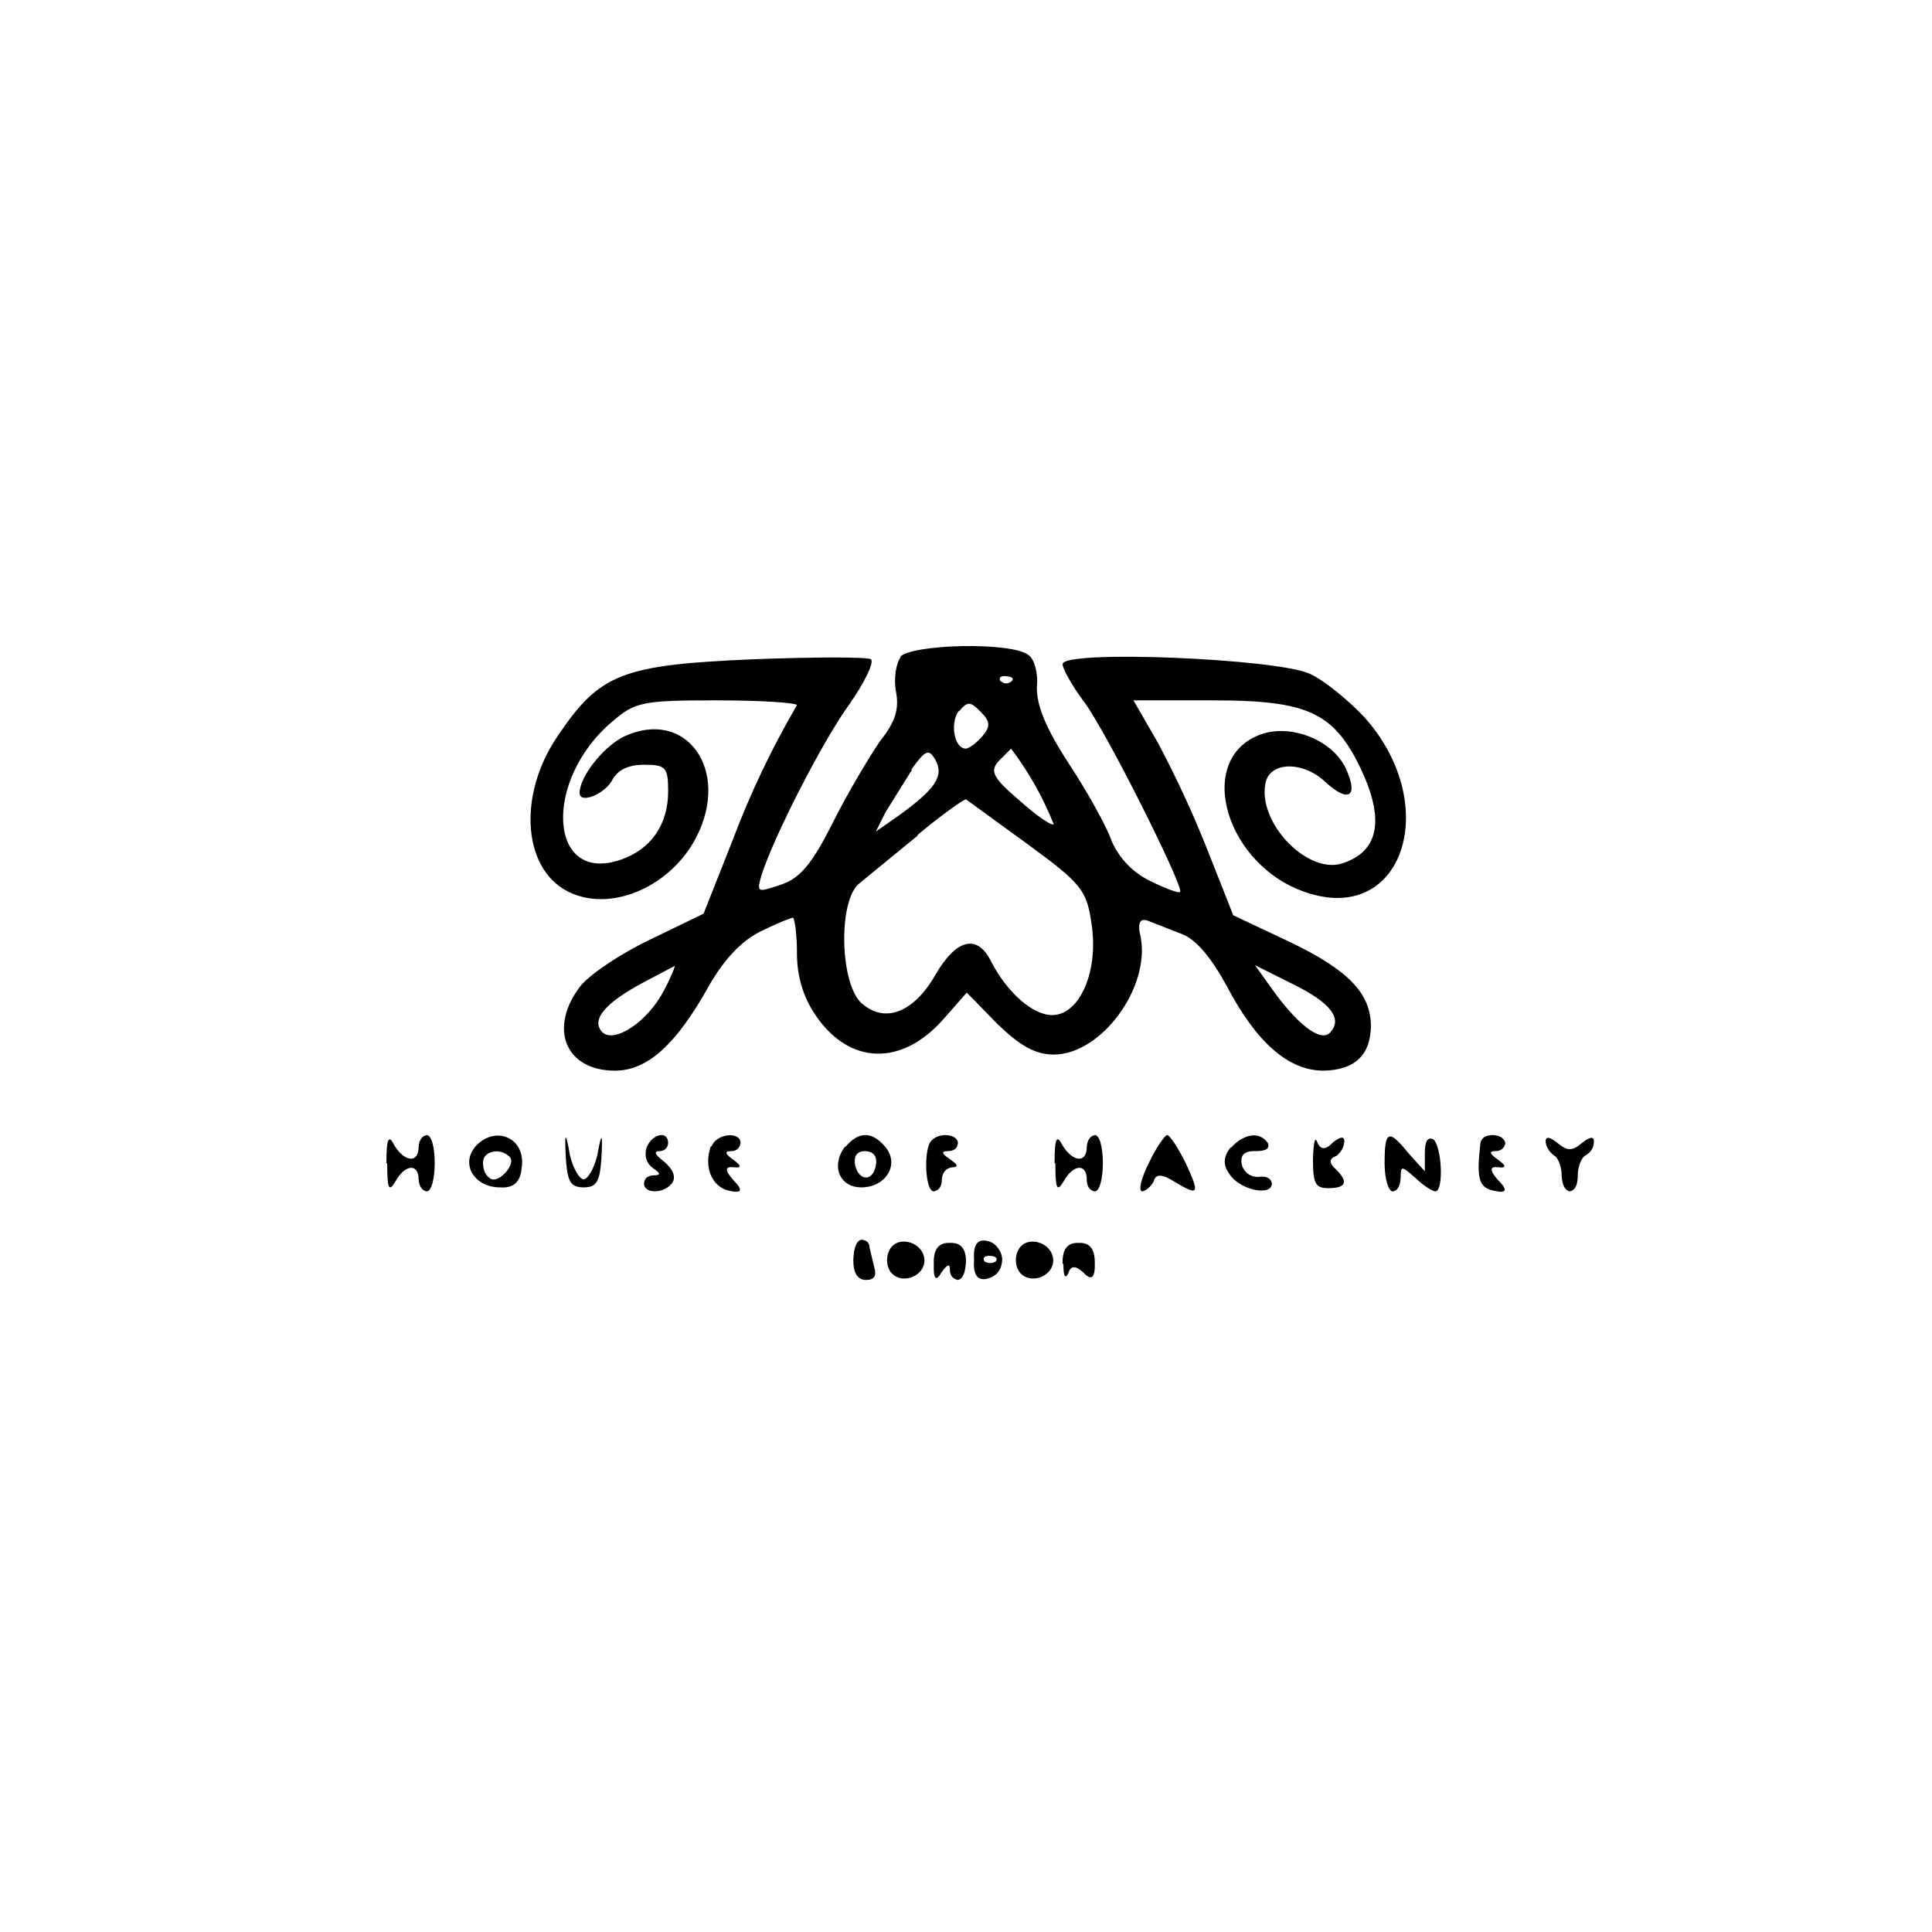
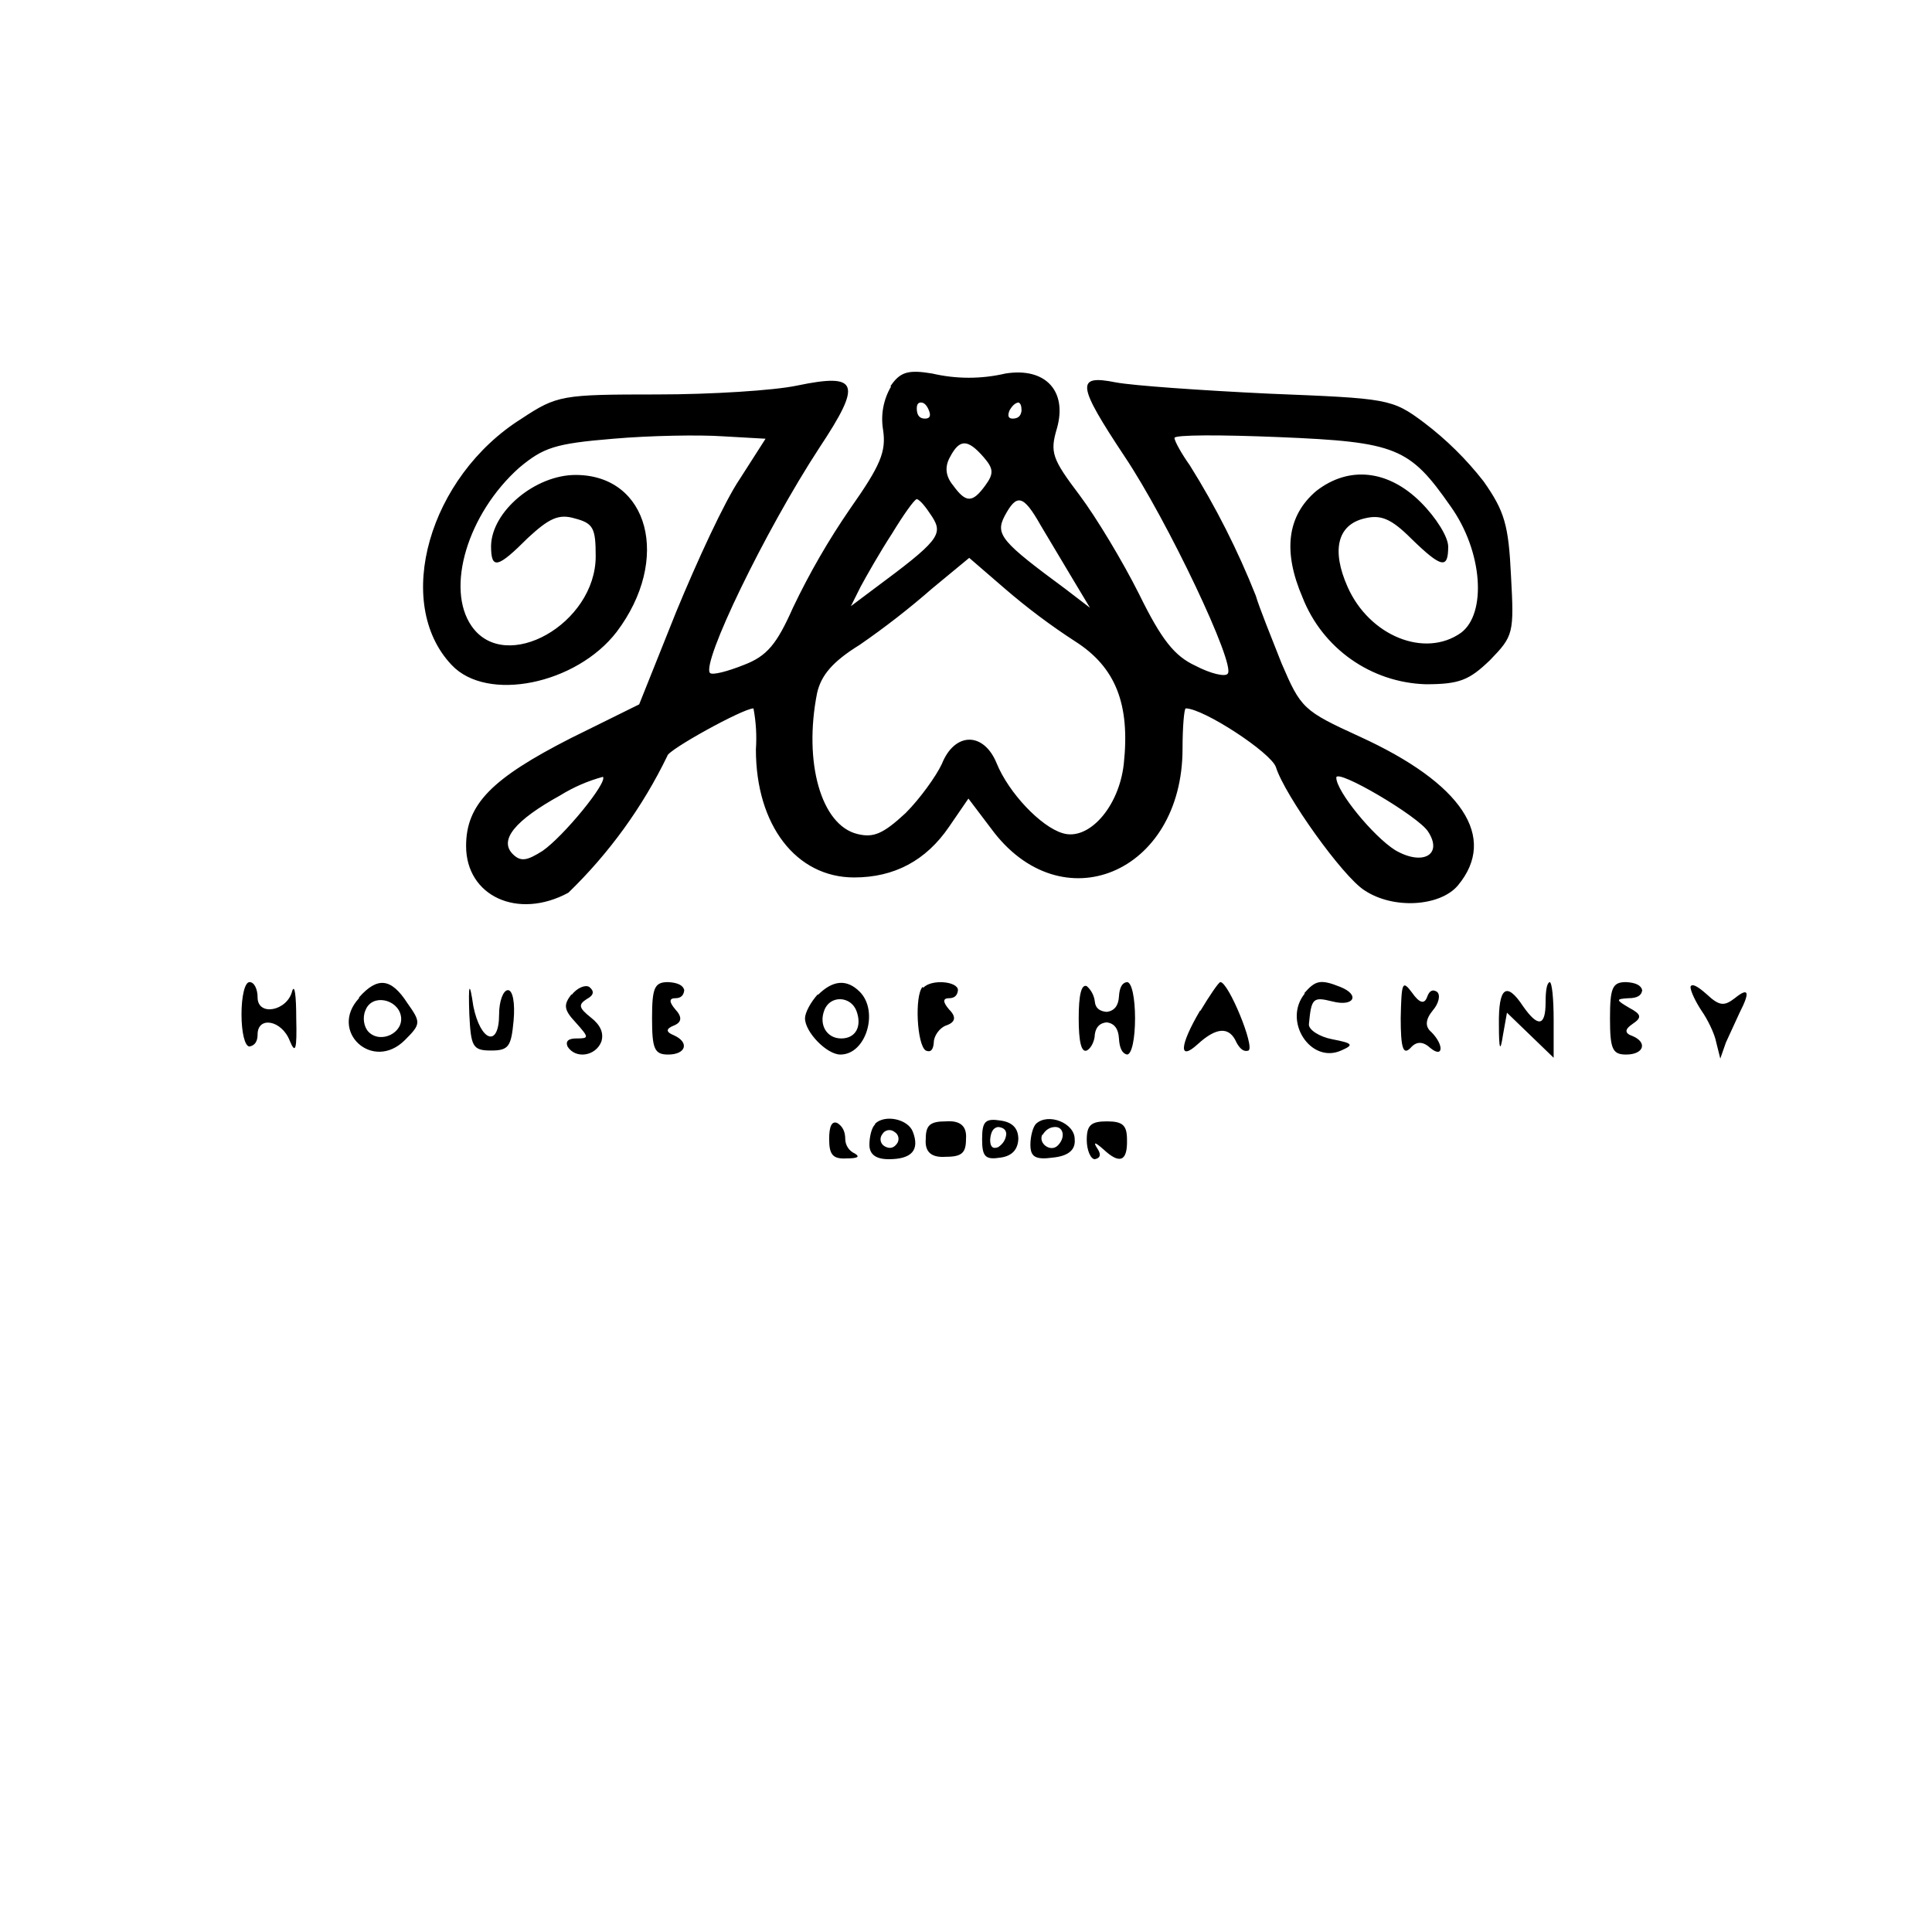
<svg xmlns="http://www.w3.org/2000/svg" width="24" height="24">
-   <path fill-rule="evenodd" d="M11.19 8.16c-.06.08-.09.27-.06.43.04.21 0 .37-.2.62-.13.19-.4.64-.58 1-.26.52-.41.7-.65.78-.3.1-.3.1-.24-.12.15-.47.75-1.65 1.09-2.12.19-.27.31-.52.27-.56-.04-.03-.7-.03-1.47 0-1.63.07-1.9.18-2.42.95-.52.76-.43 1.71.18 1.96.52.22 1.23-.1 1.54-.7.43-.84-.13-1.61-.9-1.25-.26.13-.55.5-.55.7 0 .14.3.02.4-.15q.1-.2.4-.2c.27 0 .3.03.3.33 0 .41-.21.72-.59.85-.9.31-.97-.99-.1-1.72.28-.24.37-.26 1.3-.26.54 0 .99.03.99.06a11 11 0 0 0-.8 1.68l-.36.91-.66.32c-.36.17-.75.43-.87.58-.4.52-.19 1.05.43 1.05.4 0 .76-.32 1.17-1.06q.29-.5.64-.67c.2-.1.38-.17.4-.17s.05.2.05.44q0 .43.23.77c.42.62 1.07.64 1.59.05l.29-.33.38.39c.28.27.47.38.7.38.59 0 1.2-.83 1.08-1.46q-.07-.28.12-.19l.41.16q.25.11.54.64.55 1.05 1.2 1.05.58-.01.59-.55c0-.41-.28-.7-1.01-1.05l-.7-.33-.32-.81a13 13 0 0 0-.62-1.34l-.3-.52h.99c1.17 0 1.49.15 1.82.82q.47.97-.2 1.2c-.43.16-1.07-.49-.97-.99.05-.27.46-.28.74-.02.29.27.42.19.26-.16s-.67-.56-1.05-.43c-.85.3-.44 1.67.6 1.98 1.18.36 1.64-1.13.67-2.2-.19-.2-.49-.45-.67-.53-.41-.19-3.07-.3-3.07-.12 0 .06.12.27.26.46.26.33 1.25 2.31 1.2 2.37-.02.02-.2-.05-.38-.14a1 1 0 0 1-.47-.49c-.06-.18-.3-.61-.53-.96-.3-.46-.4-.73-.4-.95.02-.17-.03-.35-.1-.4-.2-.17-1.45-.14-1.6.02m1.25.3q.07.06.14 0 .04-.05-.07-.06t-.07.07m-.52.36c-.11.15-.06.47.09.47q.08-.02.2-.15c.11-.13.1-.19-.02-.31-.13-.13-.16-.13-.27 0m-.58.72-.33.53-.12.24.3-.21c.44-.32.55-.48.44-.68-.08-.14-.12-.13-.3.12m1.08-.1c-.1.12-.07.2.26.48.21.19.4.32.43.3a4 4 0 0 0-.53-.94zm-1 .92-.72.59c-.27.2-.25 1.24.02 1.49.29.26.65.12.92-.35.26-.45.52-.51.69-.17.2.39.52.67.76.67.34 0 .58-.54.49-1.13-.06-.42-.12-.5-.79-.99L12 9.93c-.03 0-.3.19-.6.44M8 12.2q-.73.39-.52.62c.15.15.57-.13.77-.52.09-.17.14-.3.13-.3zm7.79.07c.32.45.61.68.73.56q.25-.26-.47-.61l-.46-.23zM4.81 14.45c0 .32.02.36.1.23.12-.22.29-.23.29-.03q.01.13.1.15c.06 0 .1-.16.1-.35 0-.2-.04-.35-.1-.35q-.09.02-.1.15c0 .2-.17.19-.3-.02-.07-.14-.1-.1-.1.22m1.1-.2c-.18.22 0 .5.31.5q.25.02.27-.24c.06-.38-.34-.55-.59-.25m1.14.14c.02.28.06.35.22.35s.2-.07.22-.35q.03-.5-.05-.05c-.04.17-.12.3-.17.3s-.13-.13-.17-.3q-.08-.46-.05.05m1-.14q-.04.16.08.25.14.09.02.09t-.13.1c0 .14.27.13.36-.02q.05-.11-.11-.25-.16-.12-.07-.13.11 0 .12-.1c0-.16-.2-.12-.27.06m.8-.02c-.09.25.01.5.22.55q.25.06.06-.13-.16-.18 0-.16t-.01-.1q-.14-.1-.02-.1.1 0 .12-.1c0-.15-.3-.12-.36.04m1.66 0c-.18.23-.08.51.2.51.3 0 .48-.28.3-.5q-.25-.3-.5 0m1.07-.08c-.1.1-.08.63.03.63q.1-.02.1-.15.01-.13.13-.15.12 0-.03-.1t-.03-.1.13-.1c0-.11-.23-.14-.33-.03m1.54.28c0 .32.02.36.1.23.12-.22.29-.23.29-.03q0 .13.1.15c.06 0 .1-.16.1-.35 0-.2-.04-.35-.1-.35q-.09.02-.1.15c0 .2-.17.19-.3-.02-.07-.14-.1-.1-.1.22m1.17 0c-.1.2-.13.35-.08.35q.08-.02.14-.12.03-.15.26 0c.3.18.32.16.14-.23-.1-.2-.2-.35-.23-.35s-.14.16-.23.35m1.02-.2q-.14.17-.02.33c.12.2.53.29.53.12q-.02-.1-.17-.08a.2.2 0 0 1-.2-.14q-.05-.19.17-.18.19 0 .15-.1c-.1-.15-.3-.12-.46.06m1.02.14c0 .3.03.36.19.36q.33 0 .1-.23-.14-.12 0-.17.09-.07.1-.18 0-.1-.14.01-.14.15-.2-.01-.04-.09-.05.22m.89.05c0 .2.05.35.1.35q.09-.01.1-.17c0-.15.01-.15.18 0 .1.1.22.17.25.17.11 0 .08-.58-.03-.65q-.1-.04-.1.17v.23l-.2-.22c-.25-.31-.3-.29-.3.12m1.19-.25c-.05.44-.02.55.16.59q.25.06.06-.13-.16-.18 0-.16t-.01-.1q-.14-.1-.03-.1t.13-.1q-.02-.09-.15-.1-.14 0-.16.1m.81-.02q.01.1.1.17c.06.03.1.15.1.26q.01.17.1.19.1-.02.1-.2c0-.1.04-.22.1-.25q.1-.06.1-.17 0-.1-.15.02c-.12.1-.18.1-.3 0q-.15-.12-.15-.02M6 14.44q0 .14.09.2c.1.07.33-.18.24-.27-.12-.12-.33-.07-.33.07m4.62.02c.04.21.22.23.26.02q.03-.17-.13-.18-.15 0-.13.16m-.02 1.19q0 .25.16.25.15 0 .1-.16l-.06-.25q0-.08-.1-.09-.09.02-.1.25m.44-.1c-.04.09-.02.21.04.27.15.15.44.01.4-.2s-.36-.28-.44-.07m.56.15q-.01.29.1.1.1-.14.1-.03t.1.13q.09-.02.1-.23 0-.24-.2-.23-.21-.01-.2.26m.5-.05q-.02.29.18.23.16-.05.17-.23c0-.1-.08-.21-.17-.23q-.2-.06-.18.23m.54-.1c-.04.09-.02.21.04.27.15.15.44.01.4-.2s-.36-.28-.44-.07m.57.15q0 .23.06.12.04-.15.19-.01.15.16.14-.13 0-.25-.2-.24-.21-.01-.2.26m-.97-.03q.07.04.14 0 .04-.06-.07-.07-.11 0-.07.07" />
+   <path fill-rule="evenodd" d="M11.07 4.8a.8.8 0 0 0-.1.54c.04.27-.03.44-.41.98a9 9 0 0 0-.71 1.23c-.2.45-.32.6-.61.71-.2.08-.39.13-.42.1-.11-.12.68-1.76 1.36-2.8.53-.8.49-.93-.28-.77-.28.06-1.06.11-1.74.11-1.18 0-1.24.01-1.68.3-1.15.72-1.6 2.29-.87 3.06.44.47 1.55.24 2.05-.41.68-.9.4-1.95-.51-1.95-.5 0-1.04.45-1.05.88 0 .3.08.28.46-.1.26-.24.38-.3.58-.24.23.06.26.12.26.47 0 .84-1.12 1.47-1.54.87-.33-.47-.05-1.4.59-1.97.3-.25.44-.3 1.17-.36.46-.04 1.07-.05 1.36-.03l.53.03-.32.5C9 6.23 8.66 6.97 8.4 7.6l-.46 1.15-.85.42c-.98.5-1.3.82-1.3 1.34 0 .62.64.92 1.27.58a6 6 0 0 0 1.23-1.7c0-.07.94-.59 1.07-.59a2 2 0 0 1 .03.51c0 .94.5 1.59 1.22 1.59q.75 0 1.18-.63l.24-.35.28.37c.87 1.19 2.38.56 2.38-.99 0-.27.02-.5.04-.5.22 0 1.06.55 1.12.73.11.35.83 1.36 1.1 1.53.36.24.94.2 1.16-.06.5-.6.05-1.27-1.22-1.85-.7-.32-.73-.35-.97-.91-.13-.33-.28-.7-.32-.84a10 10 0 0 0-.82-1.62c-.1-.14-.19-.3-.19-.34s.58-.04 1.3-.01c1.46.06 1.62.13 2.13.86.4.56.45 1.33.13 1.57-.45.32-1.14.04-1.41-.57-.2-.45-.13-.77.21-.85.2-.05.33 0 .58.25.38.37.46.38.46.1 0-.12-.15-.36-.34-.55-.4-.4-.89-.46-1.3-.14q-.54.46-.17 1.32a1.7 1.7 0 0 0 1.53 1.08c.42 0 .54-.05.8-.3.29-.3.3-.33.26-1.05-.03-.63-.08-.8-.34-1.17a4 4 0 0 0-.74-.73c-.4-.3-.45-.3-1.93-.36-.84-.04-1.69-.1-1.9-.14-.5-.1-.48.03.11.92.53.79 1.39 2.6 1.28 2.7-.03.04-.21 0-.4-.1-.26-.12-.42-.32-.7-.89-.2-.4-.53-.95-.74-1.23-.34-.45-.37-.53-.28-.83.13-.46-.14-.76-.64-.68a2 2 0 0 1-.91 0c-.3-.05-.4-.02-.52.16m.33.3q.01.1.1.1t.05-.1-.1-.1-.05.1m1.15 0q-.04.1.04.1.1 0 .11-.1 0-.09-.04-.1-.06.01-.11.1m-.74.58q-.1.18.04.35c.16.22.24.22.4 0 .11-.15.1-.21-.02-.35-.2-.23-.3-.23-.42 0m-.72.95c-.15.23-.32.53-.39.66l-.12.24.28-.21c.81-.6.87-.68.73-.9q-.13-.2-.19-.22c-.03 0-.17.2-.31.43m1.4-.22c-.12.23-.04.32.76.91l.3.23-.21-.35-.4-.67c-.22-.39-.3-.4-.45-.12m-.9.9a10 10 0 0 1-.9.7c-.34.21-.48.38-.53.6-.17.86.05 1.64.5 1.75.2.05.32 0 .6-.26.18-.18.38-.46.45-.61.16-.4.52-.4.68-.01.15.37.55.79.82.87.32.1.7-.32.76-.86.08-.74-.1-1.2-.6-1.52a8 8 0 0 1-.88-.66l-.44-.38zM6.96 9.88q-.85.47-.59.73c.1.1.18.08.37-.04.26-.18.81-.85.75-.92a2 2 0 0 0-.53.23m9.64-.22c0 .17.46.73.73.9.34.2.6.06.41-.23-.12-.19-1.14-.79-1.14-.67M3 12.6c0 .22.04.4.1.4q.1-.02.1-.15c0-.23.3-.18.4.08.07.17.09.11.08-.28 0-.28-.02-.43-.05-.34-.06.25-.43.32-.43.08 0-.1-.04-.19-.1-.19s-.1.18-.1.4m1.46-.2c-.38.41.17.92.57.52.2-.2.2-.22.03-.46-.2-.31-.37-.33-.6-.07m1.37.21c.02.4.04.45.27.45.22 0 .25-.05.28-.37.02-.22-.01-.38-.07-.38s-.11.14-.11.3c0 .42-.23.34-.32-.1q-.07-.48-.05.1m1.27-.25c-.1.13-.1.19.05.35.17.19.17.2.01.2q-.15 0-.11.1c.1.16.35.12.42-.06q.05-.16-.13-.3c-.15-.12-.16-.16-.05-.23q.13-.07.03-.15c-.05-.03-.15.01-.22.1m1 .29c0 .38.03.45.2.45.22 0 .27-.15.07-.24q-.15-.06 0-.12t.02-.2q-.12-.14 0-.14.1 0 .11-.1-.02-.09-.2-.1c-.17 0-.2.07-.2.45m2.06-.3c-.09.1-.16.23-.16.3 0 .17.27.45.44.45.32 0 .48-.54.24-.78q-.24-.24-.52.04m1.3-.1c-.1.11-.07.72.04.79q.09.04.1-.1c0-.08.07-.18.15-.21q.18-.06.04-.2-.12-.14 0-.14.1 0 .11-.1c0-.11-.33-.14-.43-.03m1.93.38q0 .44.1.4c.06-.03.1-.13.1-.2q.02-.14.15-.15.14.02.15.2t.1.2c.06 0 .1-.2.1-.45s-.04-.45-.1-.45q-.09.01-.1.18t-.15.19q-.14-.01-.15-.13a.3.3 0 0 0-.1-.19q-.1-.04-.1.4m1.51-.1c-.26.44-.27.64-.03.42q.35-.32.48-.02.07.13.15.1c.08-.05-.25-.85-.35-.85-.02 0-.13.16-.25.36m1.3-.22c-.28.34.07.88.45.71.16-.07.15-.09-.11-.14-.16-.03-.3-.12-.29-.19.03-.32.05-.34.29-.28.27.07.35-.08.1-.18s-.31-.08-.45.08m1.2.3c0 .38.03.47.12.38q.11-.13.25 0c.16.13.17-.04.01-.2q-.12-.1.02-.27c.07-.08.1-.19.05-.23q-.08-.05-.12.06-.05.15-.19-.05c-.12-.16-.13-.13-.14.32m1.8-.2q0 .45-.28.05-.31-.47-.3.23 0 .46.05.13l.05-.28.29.28.29.28v-.47c0-.26-.02-.47-.05-.47q-.05.02-.05.25m.8.2c0 .38.03.45.2.45.22 0 .27-.15.08-.23q-.15-.05 0-.15c.12-.08.11-.12-.04-.2-.17-.1-.17-.11-.01-.12q.16 0 .17-.1-.02-.09-.2-.1c-.17 0-.2.07-.2.45m1-.39c0 .05.06.18.14.3.07.1.16.28.18.39l.05.2.07-.2.17-.37q.2-.39-.06-.18c-.13.1-.19.1-.35-.05q-.18-.16-.2-.09m-16.46.29c-.04.09-.02.21.04.27.15.15.44.01.4-.2s-.36-.28-.44-.07m5.7 0c-.07.18.03.35.21.35s.26-.15.19-.34-.33-.2-.4-.01m.06 1.6c0 .2.05.25.22.24q.2 0 .1-.06a.2.2 0 0 1-.12-.18q0-.14-.1-.2-.1-.04-.1.2m.57-.18c-.04.03-.07.15-.07.25q0 .18.24.18.43 0 .3-.34c-.06-.16-.35-.22-.47-.1m.63.19q-.02.24.25.22c.2 0 .25-.05.25-.22q.02-.24-.25-.22c-.2 0-.25.05-.25.22m.7 0c0 .22.04.26.23.23q.21-.03.22-.23 0-.2-.22-.23c-.19-.03-.23.01-.23.23m.67-.19c-.04.04-.07.16-.07.26 0 .15.06.19.28.16q.29-.03.27-.23c0-.2-.33-.33-.48-.19m.63.2c0 .13.05.24.1.24q.1-.02.04-.12-.1-.15.07 0 .3.28.29-.12c0-.18-.05-.23-.25-.23s-.25.05-.25.23m-2.54-.07a.1.1 0 0 0 .03.15q.09.05.15-.03a.1.1 0 0 0-.03-.15.1.1 0 0 0-.15.03m1.34.07q0 .13.1.09.09-.06.1-.16 0-.08-.1-.09-.09.01-.1.16m.65-.07c-.06.11.1.23.19.14.1-.1.07-.23-.03-.23q-.1 0-.16.1" />
</svg>
